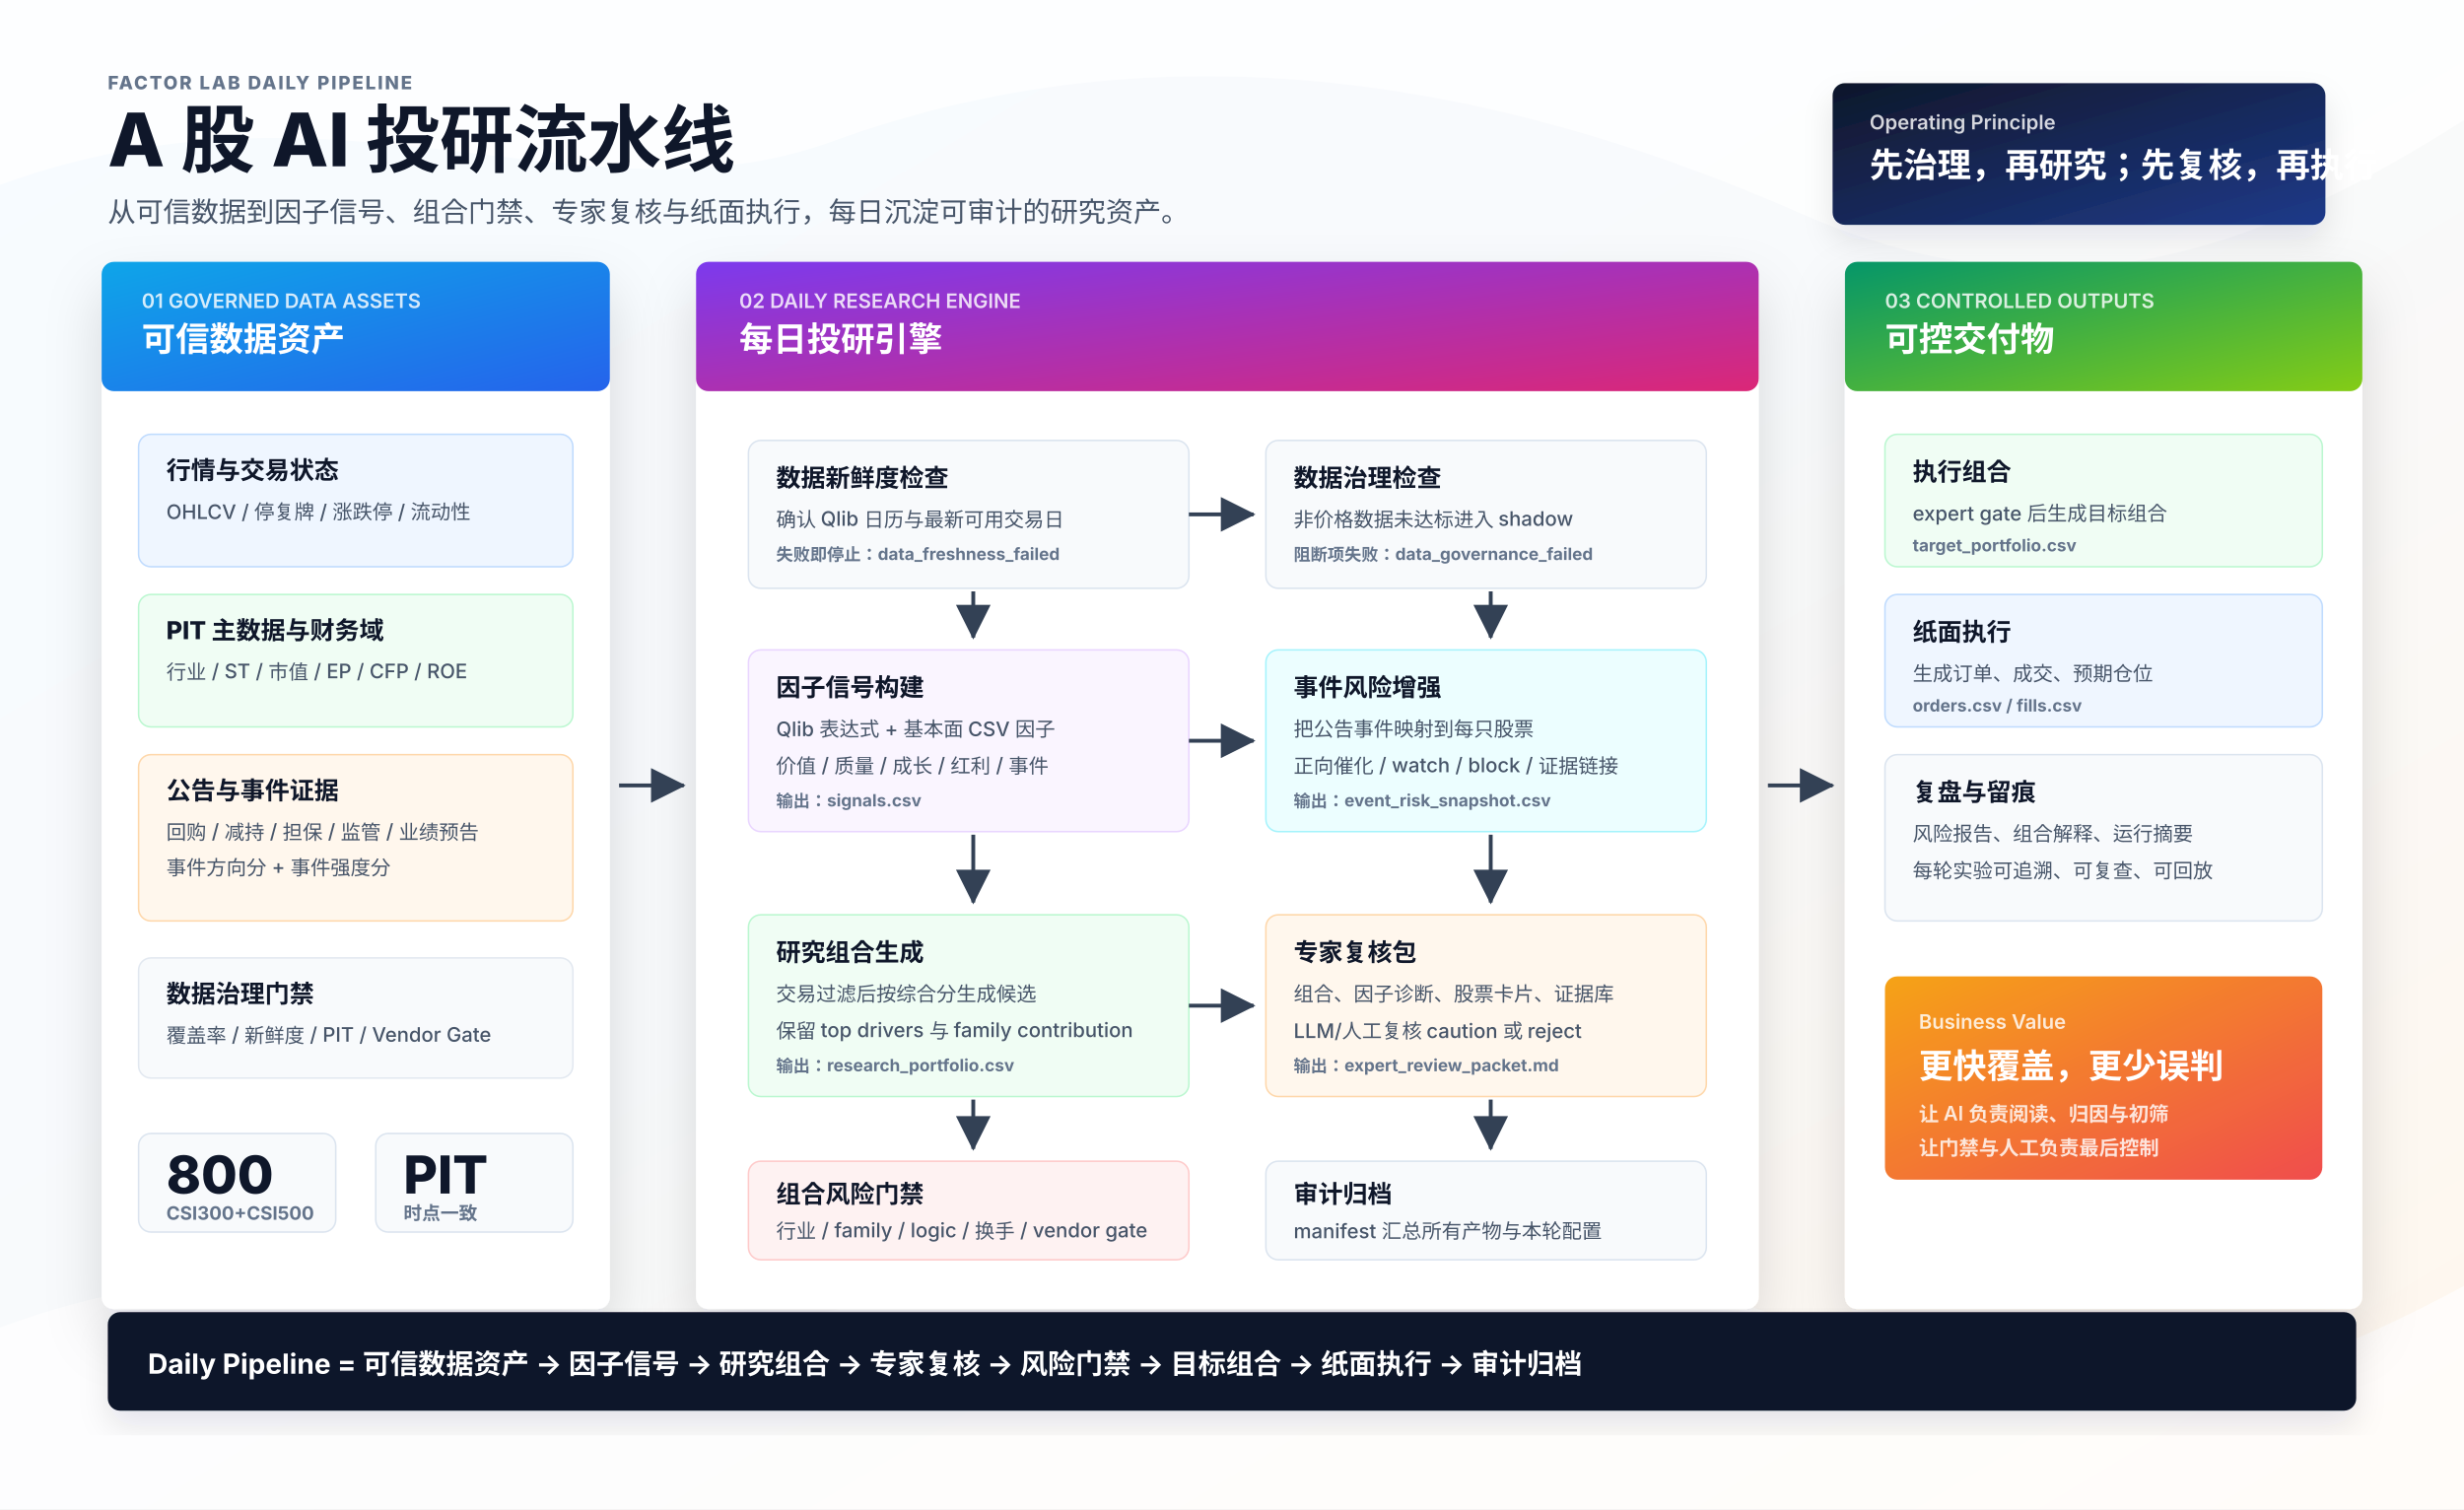
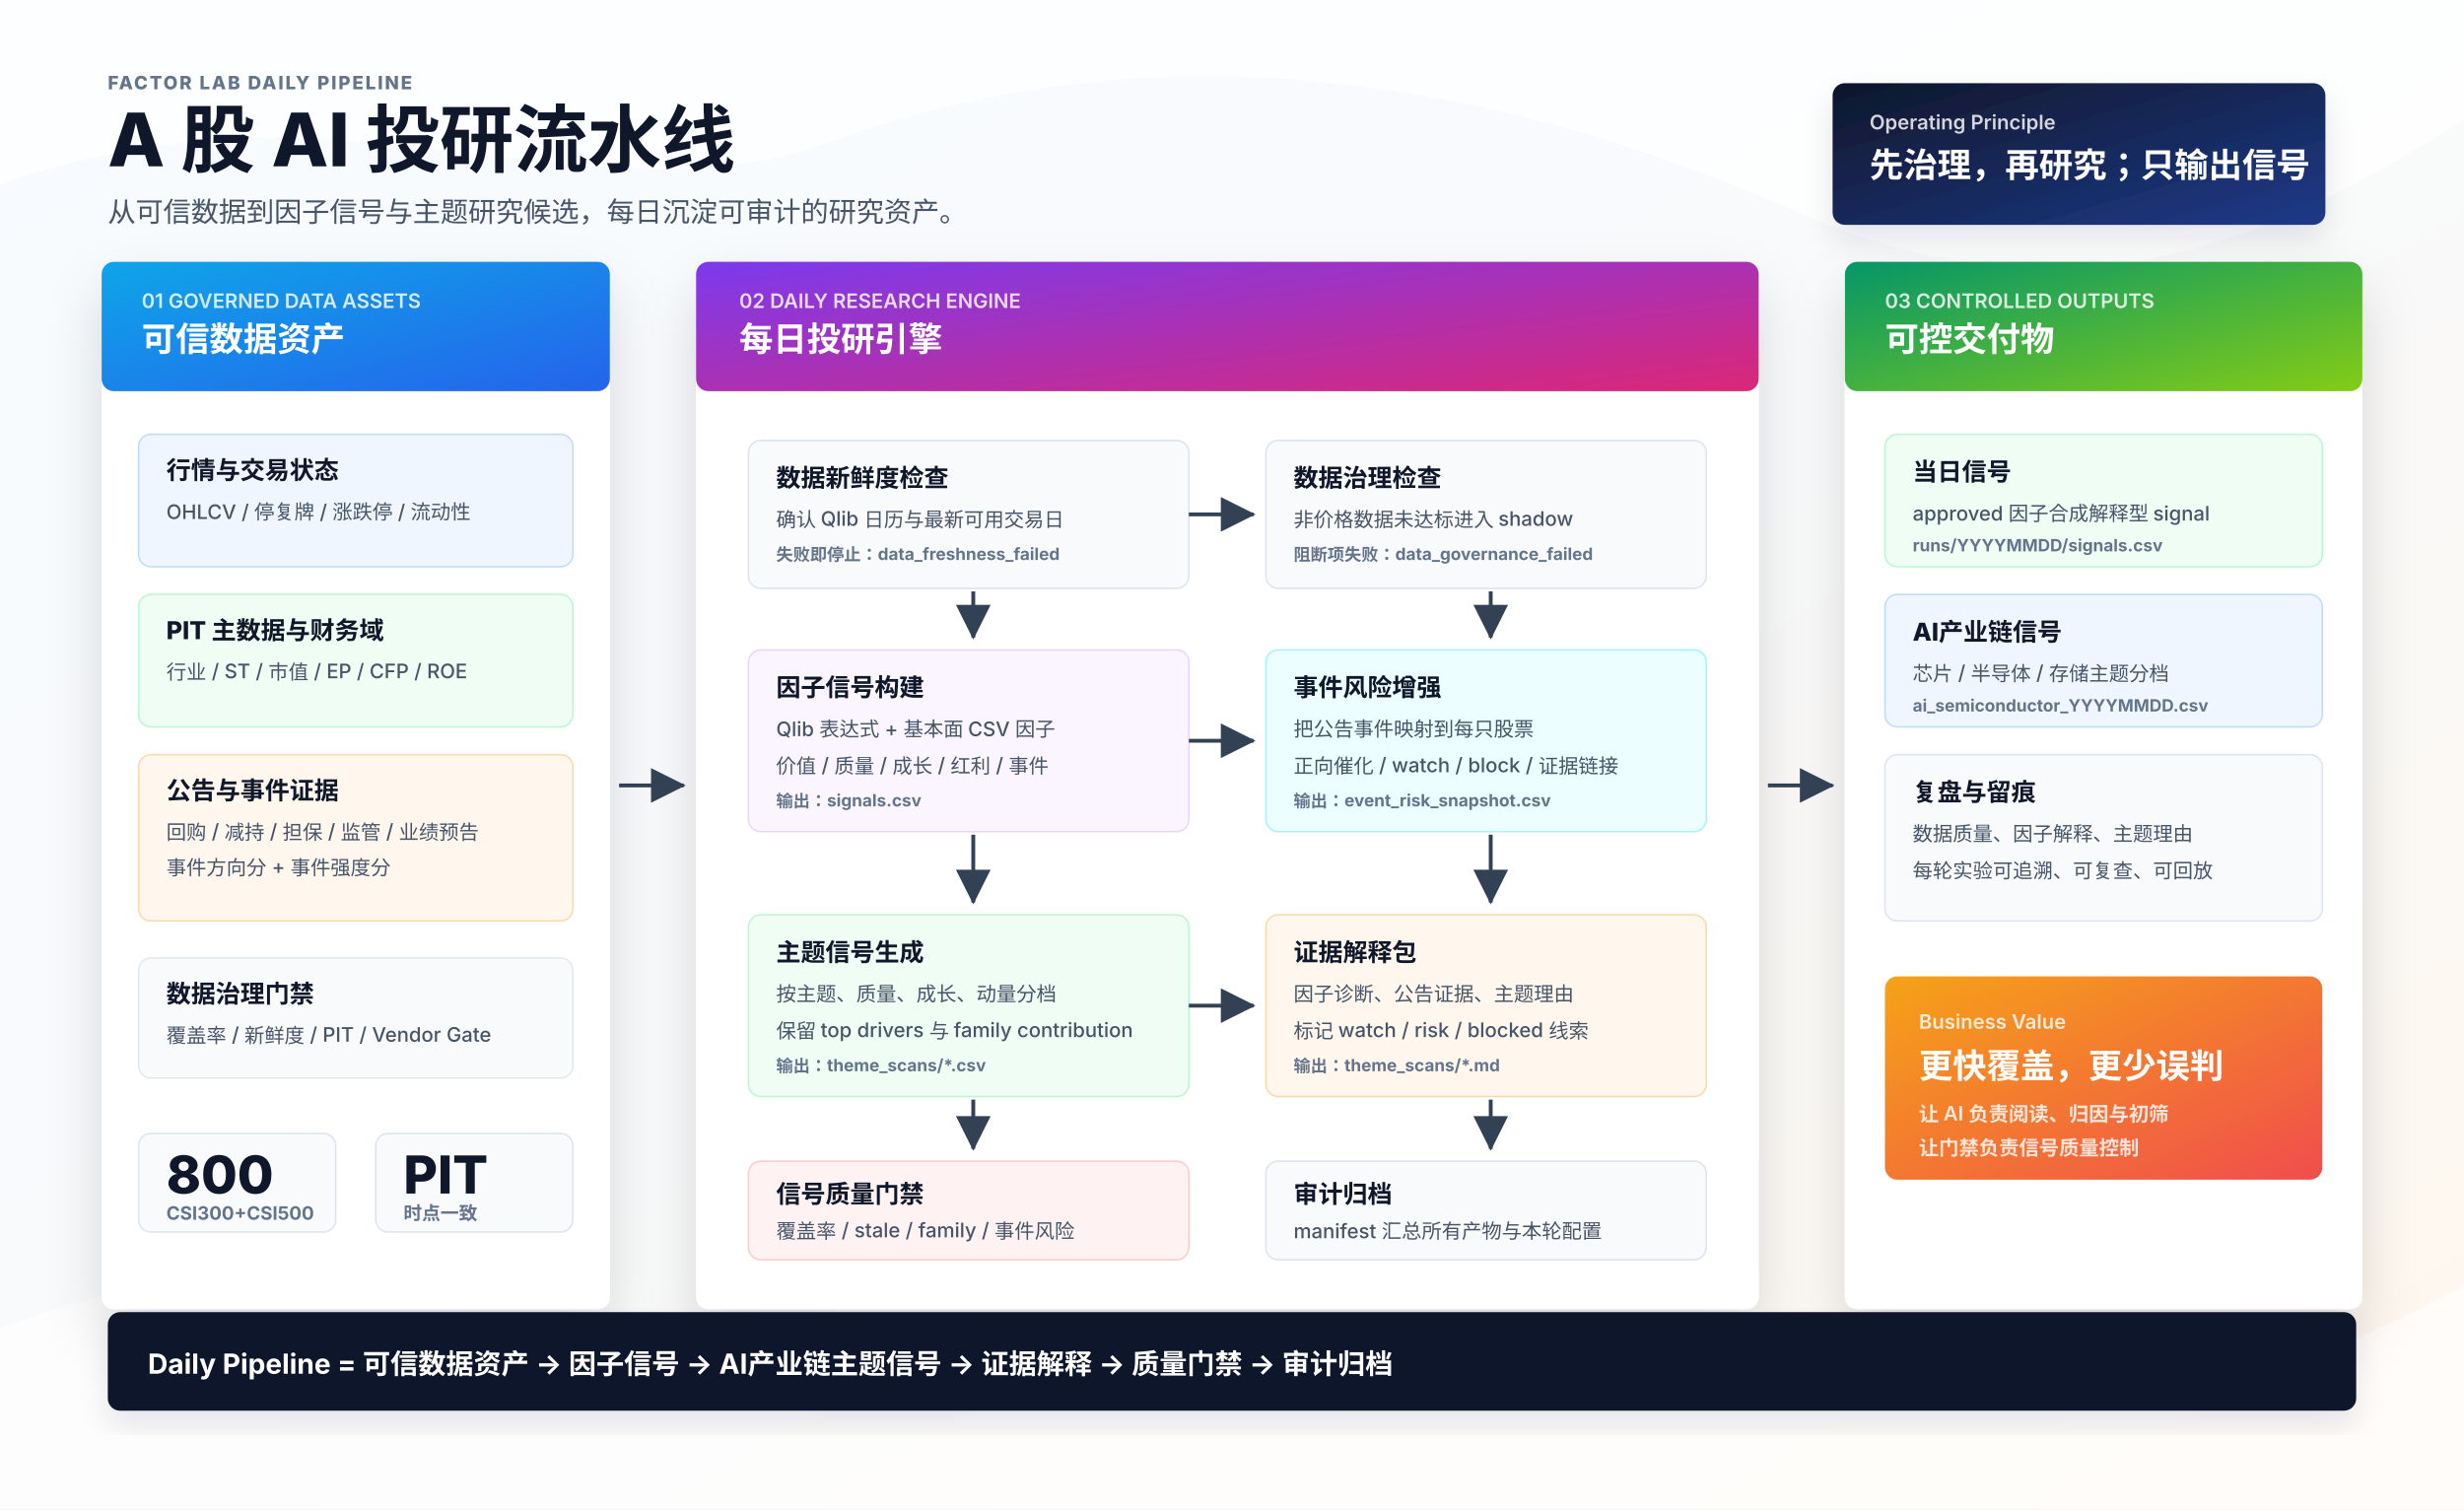
<svg xmlns="http://www.w3.org/2000/svg" width="1600" height="980" viewBox="0 0 1600 980" role="img" aria-labelledby="title desc">
  <defs>
    <linearGradient id="canvas" x1="0" y1="0" x2="1" y2="1">
      <stop offset="0" stop-color="#f7fbff" />
      <stop offset="0.48" stop-color="#f8fafc" />
      <stop offset="1" stop-color="#fff7ed" />
    </linearGradient>
    <linearGradient id="navy" x1="0" y1="0" x2="1" y2="1">
      <stop offset="0" stop-color="#0f172a" />
      <stop offset="1" stop-color="#1e3a8a" />
    </linearGradient>
    <linearGradient id="blue" x1="0" y1="0" x2="1" y2="1">
      <stop offset="0" stop-color="#0ea5e9" />
      <stop offset="1" stop-color="#2563eb" />
    </linearGradient>
    <linearGradient id="green" x1="0" y1="0" x2="1" y2="1">
      <stop offset="0" stop-color="#059669" />
      <stop offset="1" stop-color="#84cc16" />
    </linearGradient>
    <linearGradient id="violet" x1="0" y1="0" x2="1" y2="1">
      <stop offset="0" stop-color="#7c3aed" />
      <stop offset="1" stop-color="#db2777" />
    </linearGradient>
    <linearGradient id="amber" x1="0" y1="0" x2="1" y2="1">
      <stop offset="0" stop-color="#f59e0b" />
      <stop offset="1" stop-color="#ef4444" />
    </linearGradient>
    <filter id="shadow" x="-20%" y="-20%" width="140%" height="145%">
      <feDropShadow dx="0" dy="18" stdDeviation="18" flood-color="#0f172a" flood-opacity="0.14" />
    </filter>
    <filter id="softShadow" x="-20%" y="-20%" width="140%" height="145%">
      <feDropShadow dx="0" dy="10" stdDeviation="10" flood-color="#0f172a" flood-opacity="0.10" />
    </filter>
    <marker id="arrow" markerWidth="13" markerHeight="13" refX="10.5" refY="6.5" orient="auto">
      <path d="M2,2 L11,6.5 L2,11 Z" fill="#334155" />
    </marker>
    <style>
      .h1 { font-family: Inter, "PingFang SC", "Microsoft YaHei", Arial, sans-serif; font-size: 48px; font-weight: 780; fill: #0f172a; letter-spacing: 0; }
      .sub { font-family: Inter, "PingFang SC", "Microsoft YaHei", Arial, sans-serif; font-size: 18px; font-weight: 520; fill: #475569; letter-spacing: 0; }
      .kicker { font-family: Inter, "PingFang SC", "Microsoft YaHei", Arial, sans-serif; font-size: 12px; font-weight: 760; fill: #64748b; letter-spacing: 1.2px; }
      .panelTitle { font-family: Inter, "PingFang SC", "Microsoft YaHei", Arial, sans-serif; font-size: 24px; font-weight: 760; fill: #0f172a; letter-spacing: 0; }
      .panelSub { font-family: Inter, "PingFang SC", "Microsoft YaHei", Arial, sans-serif; font-size: 13px; font-weight: 650; fill: #64748b; letter-spacing: 0; }
      .whiteTitle { font-family: Inter, "PingFang SC", "Microsoft YaHei", Arial, sans-serif; font-size: 22px; font-weight: 760; fill: #ffffff; letter-spacing: 0; }
      .whiteSub { font-family: Inter, "PingFang SC", "Microsoft YaHei", Arial, sans-serif; font-size: 13px; font-weight: 620; fill: rgba(255,255,255,0.82); letter-spacing: 0; }
      .cardTitle { font-family: Inter, "PingFang SC", "Microsoft YaHei", Arial, sans-serif; font-size: 16px; font-weight: 760; fill: #0f172a; letter-spacing: 0; }
      .body { font-family: Inter, "PingFang SC", "Microsoft YaHei", Arial, sans-serif; font-size: 13px; font-weight: 540; fill: #475569; letter-spacing: 0; }
      .small { font-family: Inter, "PingFang SC", "Microsoft YaHei", Arial, sans-serif; font-size: 11px; font-weight: 650; fill: #64748b; letter-spacing: 0; }
      .chip { font-family: Inter, "PingFang SC", "Microsoft YaHei", Arial, sans-serif; font-size: 12px; font-weight: 760; fill: #334155; letter-spacing: 0; }
      .metric { font-family: Inter, "PingFang SC", "Microsoft YaHei", Arial, sans-serif; font-size: 34px; font-weight: 800; fill: #0f172a; letter-spacing: 0; }
      .metricLabel { font-family: Inter, "PingFang SC", "Microsoft YaHei", Arial, sans-serif; font-size: 12px; font-weight: 700; fill: #64748b; letter-spacing: 0; }
      .flow { stroke: #334155; stroke-width: 2.5; fill: none; marker-end: url(#arrow); }
      .thin { stroke: #cbd5e1; stroke-width: 1.3; fill: none; }
    </style>
  </defs>
  <rect width="1600" height="980" fill="url(#canvas)" />
  <path d="M0 120 C220 40 380 150 540 92 C770 8 995 62 1168 138 C1345 216 1478 155 1600 78 L1600 0 L0 0 Z" fill="#ffffff" opacity="0.78" />
  <path d="M0 862 C250 770 390 905 590 838 C815 760 985 788 1184 866 C1370 938 1478 900 1600 835 L1600 980 L0 980 Z" fill="#ffffff" opacity="0.66" />
  <g transform="translate(70,58)">
    <text class="kicker" x="0" y="0">FACTOR LAB DAILY PIPELINE</text>
    <text class="h1" x="0" y="50">A 股 AI 投研流水线</text>
-     <text class="sub" x="0" y="86">从可信数据到因子信号、组合门禁、专家复核与纸面执行，每日沉淀可审计的研究资产。</text>
+     <text class="sub" x="0" y="86">从可信数据到因子信号与主题研究候选，每日沉淀可审计的研究资产。</text>
  </g>
  <g transform="translate(1190,54)">
    <rect x="0" y="0" width="320" height="92" rx="8" fill="url(#navy)" filter="url(#softShadow)" />
    <text class="whiteSub" x="24" y="30">Operating Principle</text>
-     <text class="whiteTitle" x="24" y="61">先治理，再研究；先复核，再执行</text>
+     <text class="whiteTitle" x="24" y="61">先治理，再研究；只输出信号</text>
  </g>
  <g transform="translate(66,170)">
    <rect x="0" y="0" width="330" height="680" rx="8" fill="#ffffff" filter="url(#shadow)" />
    <rect x="0" y="0" width="330" height="84" rx="8" fill="url(#blue)" />
    <text class="whiteSub" x="26" y="30">01 GOVERNED DATA ASSETS</text>
    <text class="whiteTitle" x="26" y="58">可信数据资产</text>
    <g transform="translate(24,112)">
      <rect width="282" height="86" rx="8" fill="#eff6ff" stroke="#bfdbfe" />
      <text class="cardTitle" x="18" y="29">行情与交易状态</text>
      <text class="body" x="18" y="55">OHLCV / 停复牌 / 涨跌停 / 流动性</text>
    </g>
    <g transform="translate(24,216)">
      <rect width="282" height="86" rx="8" fill="#f0fdf4" stroke="#bbf7d0" />
      <text class="cardTitle" x="18" y="29">PIT 主数据与财务域</text>
      <text class="body" x="18" y="55">行业 / ST / 市值 / EP / CFP / ROE</text>
    </g>
    <g transform="translate(24,320)">
      <rect width="282" height="108" rx="8" fill="#fff7ed" stroke="#fed7aa" />
      <text class="cardTitle" x="18" y="29">公告与事件证据</text>
      <text class="body" x="18" y="55">回购 / 减持 / 担保 / 监管 / 业绩预告</text>
      <text class="body" x="18" y="78">事件方向分 + 事件强度分</text>
    </g>
    <g transform="translate(24,452)">
      <rect width="282" height="78" rx="8" fill="#f8fafc" stroke="#e2e8f0" />
      <text class="cardTitle" x="18" y="29">数据治理门禁</text>
      <text class="body" x="18" y="55">覆盖率 / 新鲜度 / PIT / Vendor Gate</text>
    </g>
    <g transform="translate(24,566)">
      <rect x="0" y="0" width="128" height="64" rx="8" fill="#f8fafc" stroke="#dbe4ef" />
      <text class="metric" x="18" y="39">800</text>
      <text class="metricLabel" x="18" y="56">CSI300+CSI500</text>
      <rect x="154" y="0" width="128" height="64" rx="8" fill="#f8fafc" stroke="#dbe4ef" />
      <text class="metric" x="172" y="39">PIT</text>
      <text class="metricLabel" x="172" y="56">时点一致</text>
    </g>
  </g>
  <g transform="translate(452,170)">
    <rect x="0" y="0" width="690" height="680" rx="8" fill="#ffffff" filter="url(#shadow)" />
    <rect x="0" y="0" width="690" height="84" rx="8" fill="url(#violet)" />
    <text class="whiteSub" x="28" y="30">02 DAILY RESEARCH ENGINE</text>
    <text class="whiteTitle" x="28" y="58">每日投研引擎</text>
    <g transform="translate(34,116)">
      <rect width="286" height="96" rx="8" fill="#f8fafc" stroke="#dbe4ef" />
      <text class="cardTitle" x="18" y="30">数据新鲜度检查</text>
      <text class="body" x="18" y="56">确认 Qlib 日历与最新可用交易日</text>
      <text class="small" x="18" y="78">失败即停止：data_freshness_failed</text>
    </g>
    <g transform="translate(370,116)">
      <rect width="286" height="96" rx="8" fill="#f8fafc" stroke="#dbe4ef" />
      <text class="cardTitle" x="18" y="30">数据治理检查</text>
      <text class="body" x="18" y="56">非价格数据未达标进入 shadow</text>
      <text class="small" x="18" y="78">阻断项失败：data_governance_failed</text>
    </g>
    <path class="flow" d="M320 164 H362" />
    <g transform="translate(34,252)">
      <rect width="286" height="118" rx="8" fill="#faf5ff" stroke="#e9d5ff" />
      <text class="cardTitle" x="18" y="30">因子信号构建</text>
      <text class="body" x="18" y="56">Qlib 表达式 + 基本面 CSV 因子</text>
      <text class="body" x="18" y="80">价值 / 质量 / 成长 / 红利 / 事件</text>
      <text class="small" x="18" y="102">输出：signals.csv</text>
    </g>
    <g transform="translate(370,252)">
      <rect width="286" height="118" rx="8" fill="#ecfeff" stroke="#a5f3fc" />
      <text class="cardTitle" x="18" y="30">事件风险增强</text>
      <text class="body" x="18" y="56">把公告事件映射到每只股票</text>
      <text class="body" x="18" y="80">正向催化 / watch / block / 证据链接</text>
      <text class="small" x="18" y="102">输出：event_risk_snapshot.csv</text>
    </g>
    <path class="flow" d="M320 311 H362" />
    <g transform="translate(34,424)">
      <rect width="286" height="118" rx="8" fill="#f0fdf4" stroke="#bbf7d0" />
-       <text class="cardTitle" x="18" y="30">研究组合生成</text>
-       <text class="body" x="18" y="56">交易过滤后按综合分生成候选</text>
+       <text class="cardTitle" x="18" y="30">主题信号生成</text>
+       <text class="body" x="18" y="56">按主题、质量、成长、动量分档</text>
      <text class="body" x="18" y="80">保留 top drivers 与 family contribution</text>
-       <text class="small" x="18" y="102">输出：research_portfolio.csv</text>
+       <text class="small" x="18" y="102">输出：theme_scans/*.csv</text>
    </g>
    <g transform="translate(370,424)">
      <rect width="286" height="118" rx="8" fill="#fff7ed" stroke="#fed7aa" />
-       <text class="cardTitle" x="18" y="30">专家复核包</text>
-       <text class="body" x="18" y="56">组合、因子诊断、股票卡片、证据库</text>
-       <text class="body" x="18" y="80">LLM/人工复核 caution 或 reject</text>
-       <text class="small" x="18" y="102">输出：expert_review_packet.md</text>
+       <text class="cardTitle" x="18" y="30">证据解释包</text>
+       <text class="body" x="18" y="56">因子诊断、公告证据、主题理由</text>
+       <text class="body" x="18" y="80">标记 watch / risk / blocked 线索</text>
+       <text class="small" x="18" y="102">输出：theme_scans/*.md</text>
    </g>
    <path class="flow" d="M320 483 H362" />
    <g transform="translate(34,584)">
      <rect width="286" height="64" rx="8" fill="#fef2f2" stroke="#fecaca" />
-       <text class="cardTitle" x="18" y="27">组合风险门禁</text>
-       <text class="body" x="18" y="50">行业 / family / logic / 换手 / vendor gate</text>
+       <text class="cardTitle" x="18" y="27">信号质量门禁</text>
+       <text class="body" x="18" y="50">覆盖率 / stale / family / 事件风险</text>
    </g>
    <g transform="translate(370,584)">
      <rect width="286" height="64" rx="8" fill="#f8fafc" stroke="#dbe4ef" />
      <text class="cardTitle" x="18" y="27">审计归档</text>
      <text class="body" x="18" y="50">manifest 汇总所有产物与本轮配置</text>
    </g>
    <path class="flow" d="M180 214 V244" />
    <path class="flow" d="M516 214 V244" />
    <path class="flow" d="M180 372 V416" />
    <path class="flow" d="M516 372 V416" />
    <path class="flow" d="M180 544 V576" />
    <path class="flow" d="M516 544 V576" />
  </g>
  <g transform="translate(1198,170)">
    <rect x="0" y="0" width="336" height="680" rx="8" fill="#ffffff" filter="url(#shadow)" />
    <rect x="0" y="0" width="336" height="84" rx="8" fill="url(#green)" />
    <text class="whiteSub" x="26" y="30">03 CONTROLLED OUTPUTS</text>
    <text class="whiteTitle" x="26" y="58">可控交付物</text>
    <g transform="translate(26,112)">
      <rect width="284" height="86" rx="8" fill="#f0fdf4" stroke="#bbf7d0" />
-       <text class="cardTitle" x="18" y="30">执行组合</text>
-       <text class="body" x="18" y="56">expert gate 后生成目标组合</text>
-       <text class="small" x="18" y="76">target_portfolio.csv</text>
+       <text class="cardTitle" x="18" y="30">当日信号</text>
+       <text class="body" x="18" y="56">approved 因子合成解释型 signal</text>
+       <text class="small" x="18" y="76">runs/YYYYMMDD/signals.csv</text>
    </g>
    <g transform="translate(26,216)">
      <rect width="284" height="86" rx="8" fill="#eff6ff" stroke="#bfdbfe" />
-       <text class="cardTitle" x="18" y="30">纸面执行</text>
-       <text class="body" x="18" y="56">生成订单、成交、预期仓位</text>
-       <text class="small" x="18" y="76">orders.csv / fills.csv</text>
+       <text class="cardTitle" x="18" y="30">AI产业链信号</text>
+       <text class="body" x="18" y="56">芯片 / 半导体 / 存储主题分档</text>
+       <text class="small" x="18" y="76">ai_semiconductor_YYYYMMDD.csv</text>
    </g>
    <g transform="translate(26,320)">
      <rect width="284" height="108" rx="8" fill="#f8fafc" stroke="#dbe4ef" />
      <text class="cardTitle" x="18" y="30">复盘与留痕</text>
-       <text class="body" x="18" y="56">风险报告、组合解释、运行摘要</text>
+       <text class="body" x="18" y="56">数据质量、因子解释、主题理由</text>
      <text class="body" x="18" y="80">每轮实验可追溯、可复查、可回放</text>
    </g>
    <g transform="translate(26,464)">
      <rect width="284" height="132" rx="8" fill="url(#amber)" opacity="0.95" />
      <text class="whiteSub" x="22" y="34">Business Value</text>
      <text class="whiteTitle" x="22" y="66">更快覆盖，更少误判</text>
      <text class="whiteSub" x="22" y="94">让 AI 负责阅读、归因与初筛</text>
-       <text class="whiteSub" x="22" y="116">让门禁与人工负责最后控制</text>
+       <text class="whiteSub" x="22" y="116">让门禁负责信号质量控制</text>
    </g>
  </g>
  <path class="flow" d="M402 510 H444" />
  <path class="flow" d="M1148 510 H1190" />
  <g transform="translate(70,890)">
    <rect x="0" y="-38" width="1460" height="64" rx="8" fill="#0f172a" filter="url(#softShadow)" />
-     <text x="26" y="2" style="font-family: Inter, 'PingFang SC', 'Microsoft YaHei', Arial, sans-serif; font-size: 18px; font-weight: 740; fill: #ffffff; letter-spacing: 0;">Daily Pipeline = 可信数据资产 -&gt; 因子信号 -&gt; 研究组合 -&gt; 专家复核 -&gt; 风险门禁 -&gt; 目标组合 -&gt; 纸面执行 -&gt; 审计归档</text>
+     <text x="26" y="2" style="font-family: Inter, 'PingFang SC', 'Microsoft YaHei', Arial, sans-serif; font-size: 18px; font-weight: 740; fill: #ffffff; letter-spacing: 0;">Daily Pipeline = 可信数据资产 -&gt; 因子信号 -&gt; AI产业链主题信号 -&gt; 证据解释 -&gt; 质量门禁 -&gt; 审计归档</text>
  </g>
</svg>
